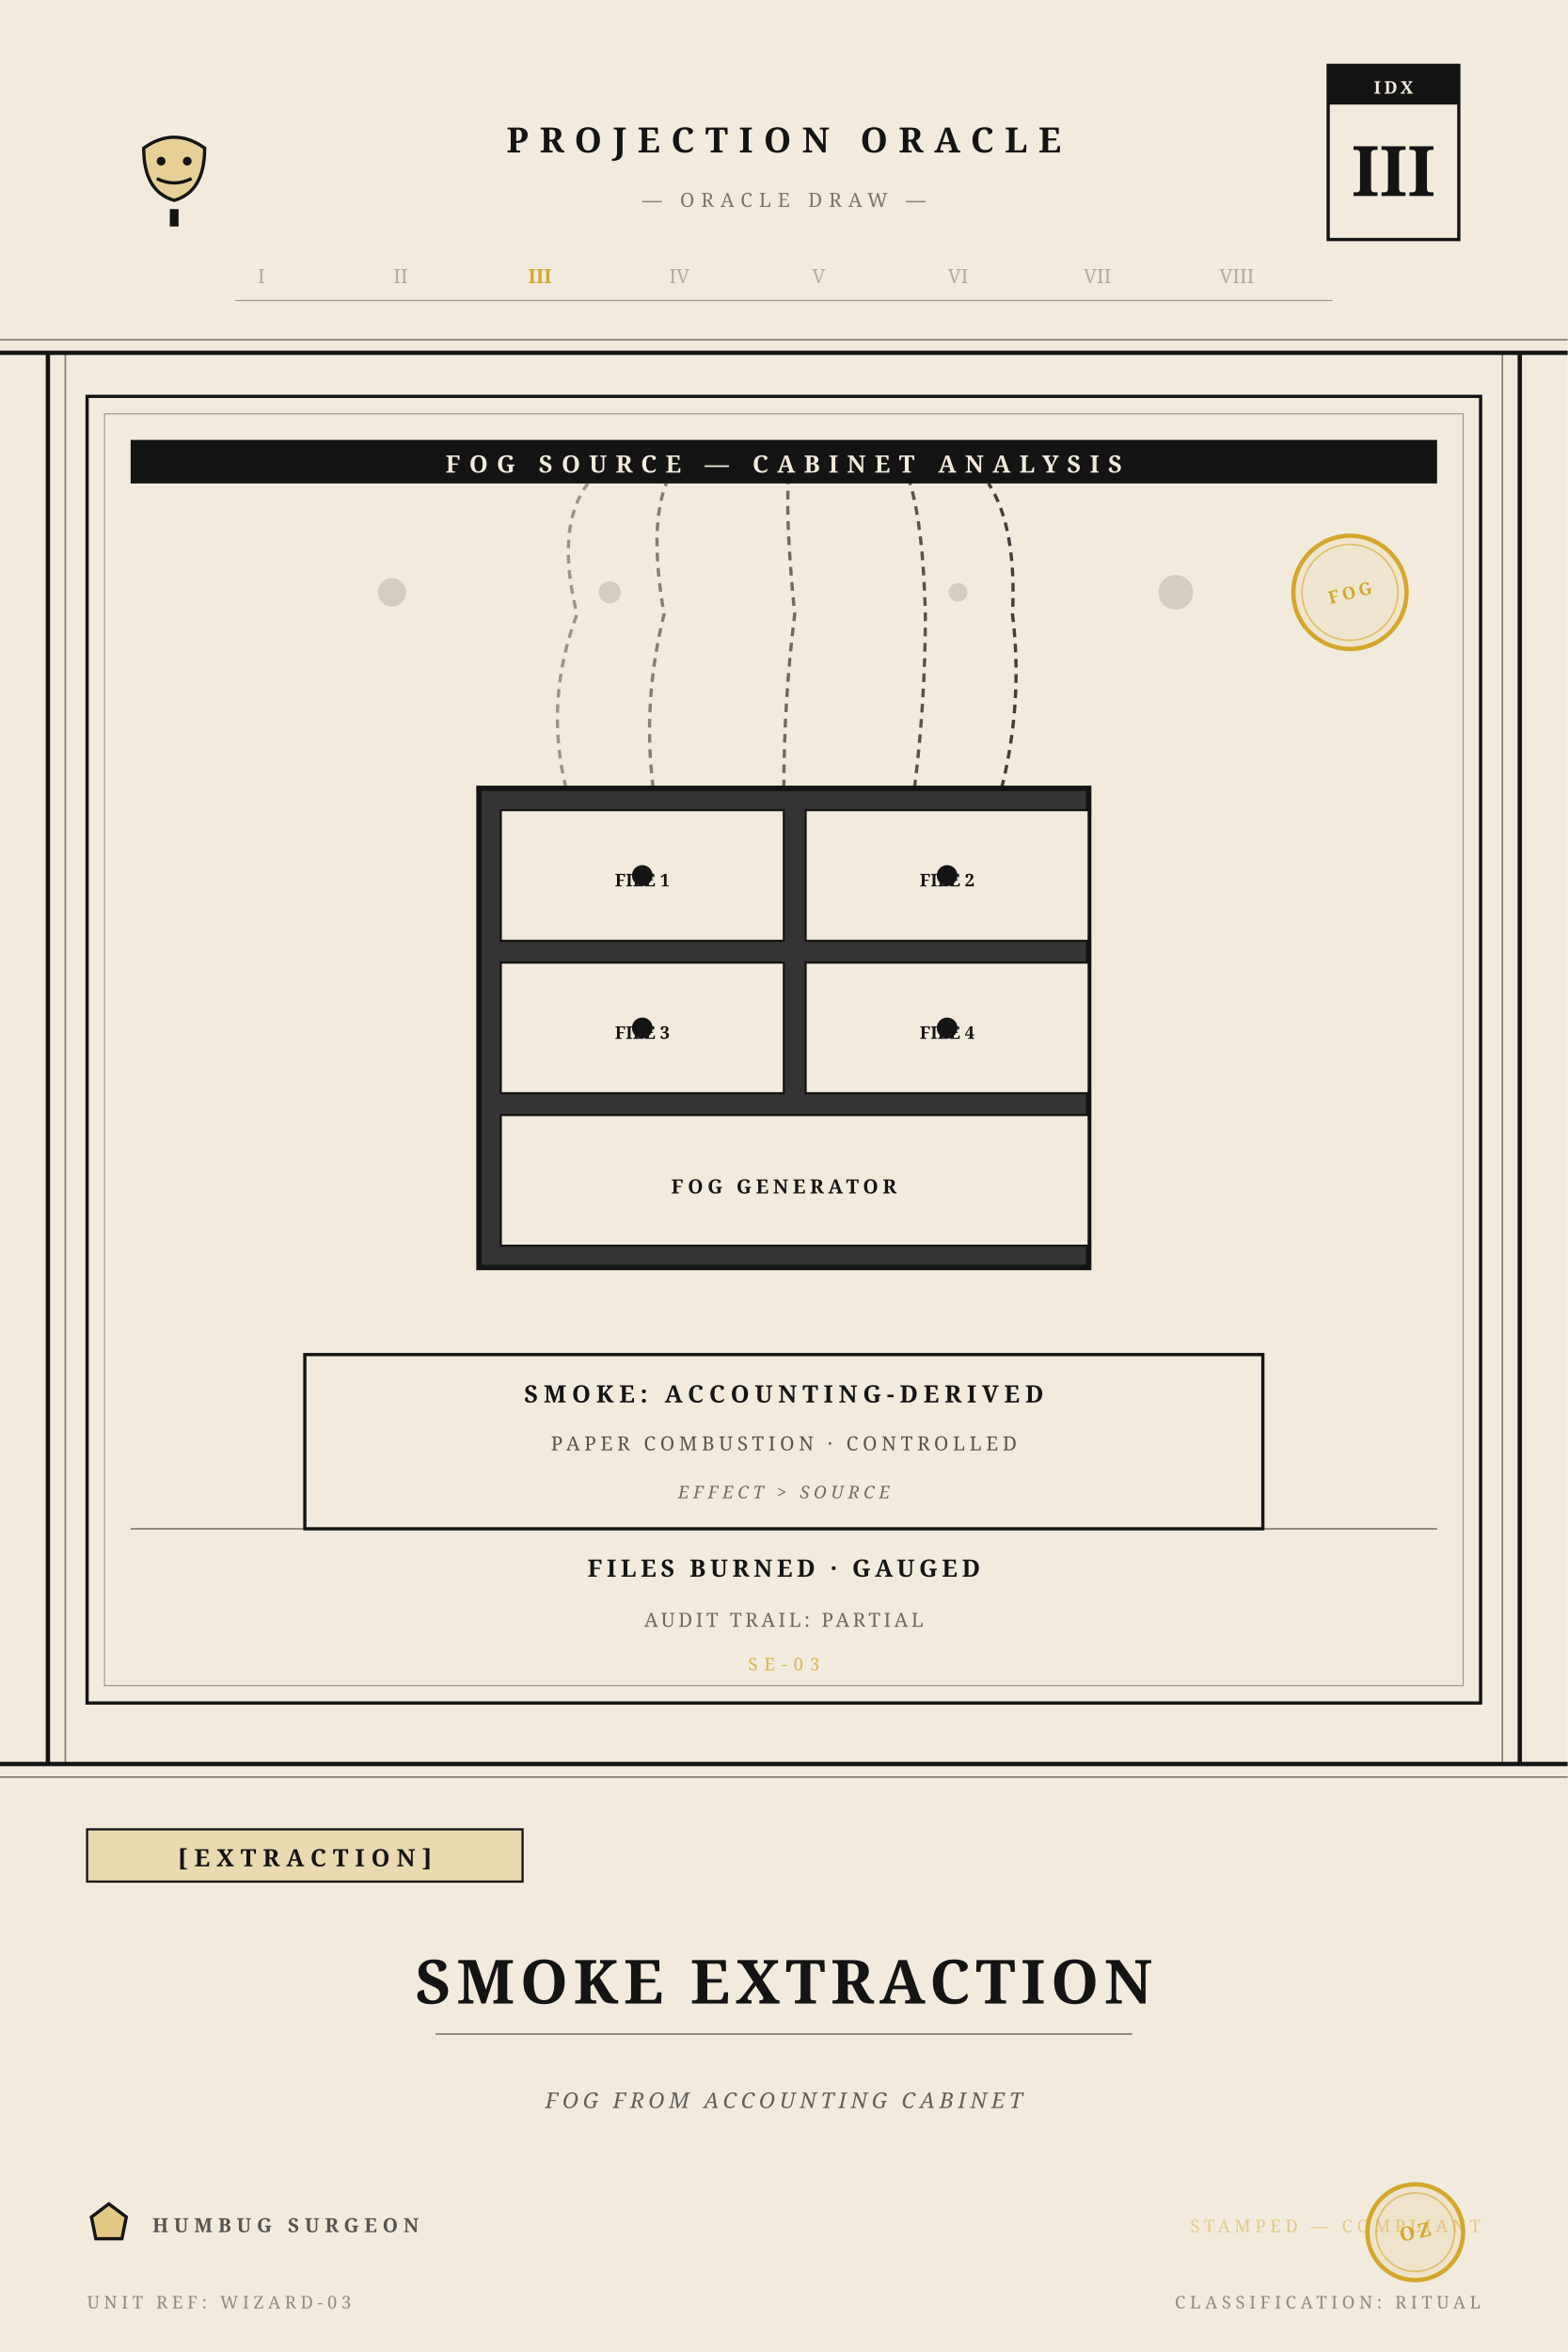
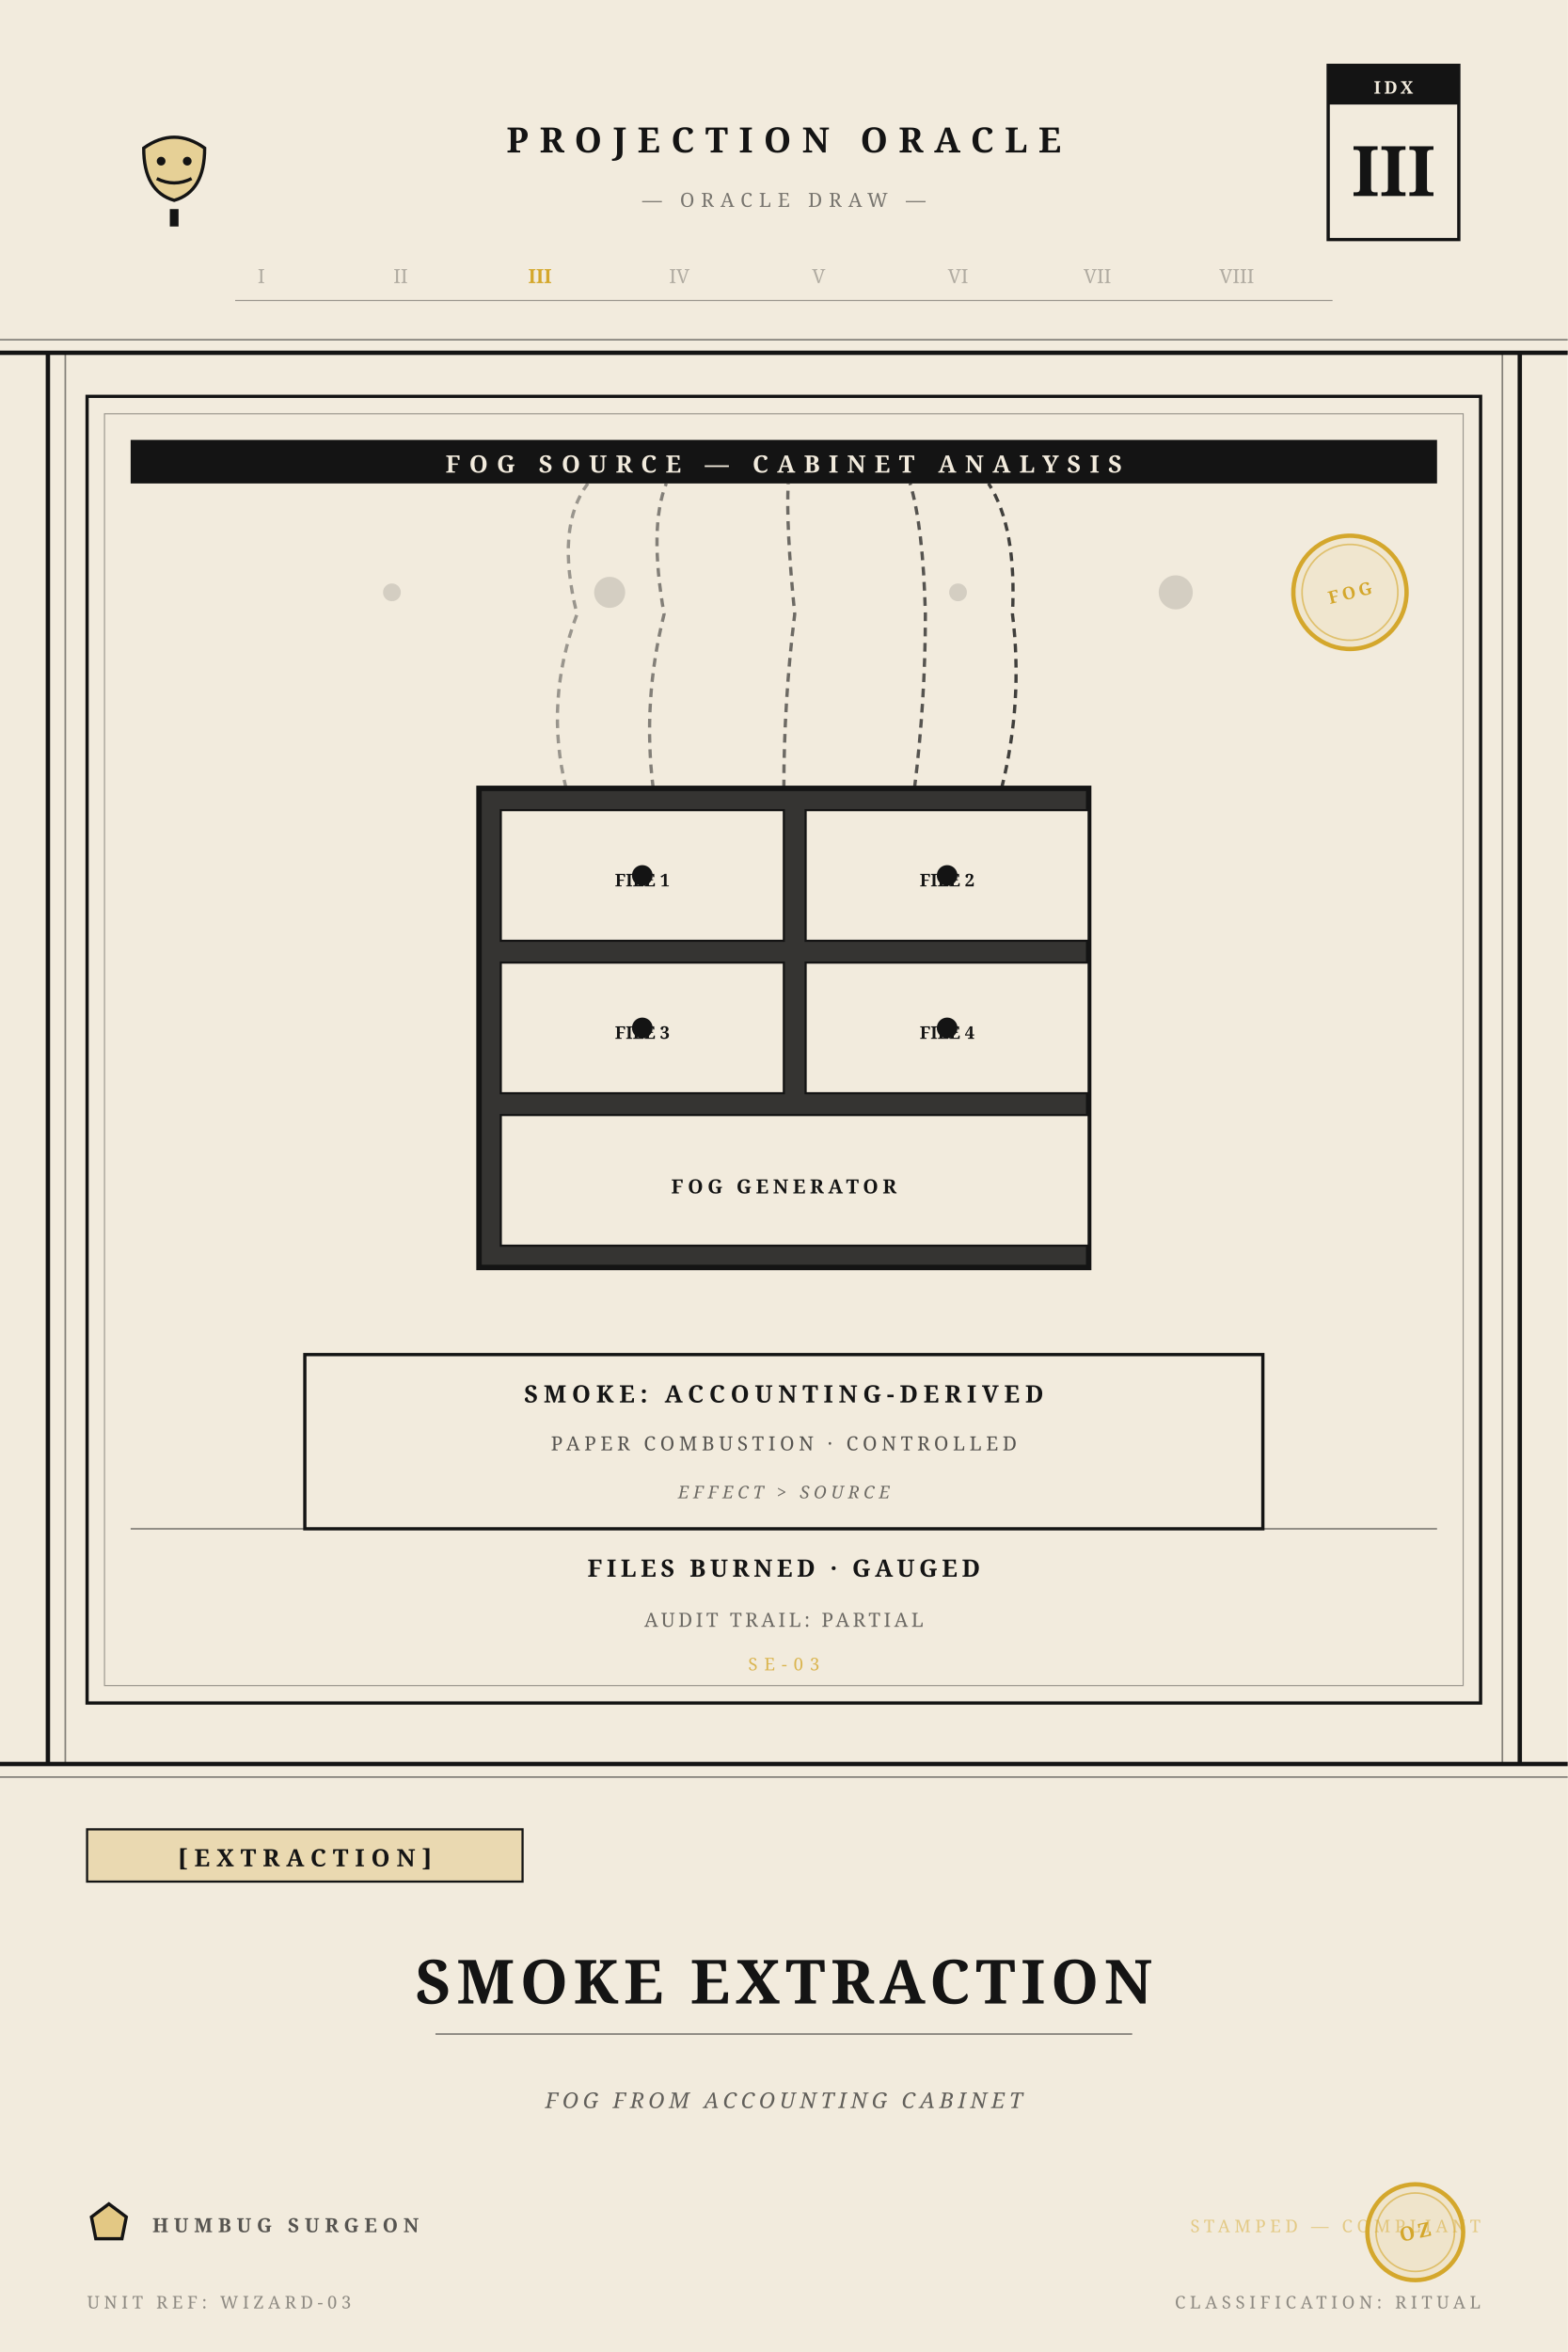
<svg xmlns="http://www.w3.org/2000/svg" viewBox="0 0 720 1080" width="720" height="1080" preserveAspectRatio="xMidYMid meet">
  <rect x="0" y="0" width="720" height="1080" fill="#F2EBDD" stroke="none" stroke-width="1.5" />
  <rect x="22" y="22" width="676" height="1036" fill="none" stroke="#141414" stroke-width="2" />
  <rect x="30" y="30" width="660" height="1020" fill="none" stroke="#141414" stroke-width="0.75" opacity="0.5" />
  <path d="M72,34 Q78,52 72,72" fill="none" stroke="#D4A72C" stroke-width="1.5" opacity="0.85" />
  <path d="M96,34 Q102,52 96,72" fill="none" stroke="#D4A72C" stroke-width="1.5" opacity="0.85" />
  <path d="M120,34 Q126,52 120,72" fill="none" stroke="#D4A72C" stroke-width="1.5" opacity="0.85" />
  <path d="M144,34 Q150,52 144,72" fill="none" stroke="#D4A72C" stroke-width="1.5" opacity="0.85" />
  <path d="M168,34 Q174,52 168,72" fill="none" stroke="#D4A72C" stroke-width="1.5" opacity="0.85" />
  <path d="M192,34 Q198,52 192,72" fill="none" stroke="#D4A72C" stroke-width="1.5" opacity="0.85" />
  <path d="M216,34 Q222,52 216,72" fill="none" stroke="#D4A72C" stroke-width="1.5" opacity="0.85" />
  <path d="M240,34 Q246,52 240,72" fill="none" stroke="#D4A72C" stroke-width="1.5" opacity="0.85" />
  <path d="M264,34 Q270,52 264,72" fill="none" stroke="#D4A72C" stroke-width="1.5" opacity="0.85" />
  <path d="M288,34 Q294,52 288,72" fill="none" stroke="#D4A72C" stroke-width="1.5" opacity="0.85" />
  <path d="M312,34 Q318,52 312,72" fill="none" stroke="#D4A72C" stroke-width="1.5" opacity="0.85" />
  <path d="M336,34 Q342,52 336,72" fill="none" stroke="#D4A72C" stroke-width="1.5" opacity="0.85" />
  <path d="M360,34 Q366,52 360,72" fill="none" stroke="#D4A72C" stroke-width="1.5" opacity="0.85" />
  <path d="M384,34 Q390,52 384,72" fill="none" stroke="#D4A72C" stroke-width="1.5" opacity="0.85" />
  <path d="M408,34 Q414,52 408,72" fill="none" stroke="#D4A72C" stroke-width="1.5" opacity="0.85" />
  <path d="M432,34 Q438,52 432,72" fill="none" stroke="#D4A72C" stroke-width="1.5" opacity="0.85" />
  <path d="M456,34 Q462,52 456,72" fill="none" stroke="#D4A72C" stroke-width="1.5" opacity="0.85" />
  <path d="M480,34 Q486,52 480,72" fill="none" stroke="#D4A72C" stroke-width="1.5" opacity="0.85" />
  <path d="M504,34 Q510,52 504,72" fill="none" stroke="#D4A72C" stroke-width="1.5" opacity="0.85" />
  <path d="M528,34 Q534,52 528,72" fill="none" stroke="#D4A72C" stroke-width="1.5" opacity="0.85" />
  <path d="M552,34 Q558,52 552,72" fill="none" stroke="#D4A72C" stroke-width="1.5" opacity="0.85" />
  <path d="M576,34 Q582,52 576,72" fill="none" stroke="#D4A72C" stroke-width="1.5" opacity="0.85" />
  <path d="M600,34 Q606,52 600,72" fill="none" stroke="#D4A72C" stroke-width="1.5" opacity="0.85" />
  <path d="M624,34 Q630,52 624,72" fill="none" stroke="#D4A72C" stroke-width="1.5" opacity="0.85" />
  <path d="M648,34 Q654,52 648,72" fill="none" stroke="#D4A72C" stroke-width="1.5" opacity="0.85" />
  <path d="M672,34 Q678,52 672,72" fill="none" stroke="#D4A72C" stroke-width="1.5" opacity="0.85" />
  <path d="M696,34 Q702,52 696,72" fill="none" stroke="#D4A72C" stroke-width="1.5" opacity="0.85" />
  <circle cx="52" cy="72" r="5" fill="#D4A72C" stroke="#141414" stroke-width="1" />
  <circle cx="668" cy="72" r="5" fill="#D4A72C" stroke="#141414" stroke-width="1" />
  <g>
    <rect x="0" y="0" width="720" height="162" fill="#F2EBDD" stroke="none" stroke-width="1.5" />
    <line x1="0" y1="162" x2="720" y2="162" stroke="#141414" stroke-width="2" />
    <line x1="0" y1="156" x2="720" y2="156" stroke="#141414" stroke-width="0.75" opacity="0.5" />
    <g transform="translate(50, 50)">
      <path d="M16,18 Q30,8 44,18 Q44,38 30,42 Q16,38 16,18 Z" fill="#D4A72C" fill-opacity="0.4" stroke="#141414" stroke-width="1.5" />
      <circle cx="24" cy="24" r="2" fill="#141414" stroke="none" stroke-width="1.5" />
      <circle cx="36" cy="24" r="2" fill="#141414" stroke="none" stroke-width="1.5" />
      <path d="M22,32 Q30,36 38,32" fill="none" stroke="#141414" stroke-width="1.5" />
      <rect x="28" y="46" width="4" height="8" fill="#141414" stroke="none" stroke-width="1.5" />
    </g>
    <text x="360" y="70" font-family="Georgia, serif" font-size="16" fill="#141414" text-anchor="middle" font-weight="bold" letter-spacing="5">PROJECTION ORACLE</text>
    <text x="360" y="95" font-family="Georgia, serif" font-size="9" fill="#141414" text-anchor="middle" letter-spacing="3" opacity="0.55">— ORACLE DRAW —</text>
    <rect x="610" y="30" width="60" height="80" fill="none" stroke="#141414" stroke-width="1.5" />
    <rect x="610" y="30" width="60" height="18" fill="#141414" stroke="none" stroke-width="1.5" />
    <text x="640" y="43" font-family="Georgia, serif" font-size="8" fill="#F2EBDD" text-anchor="middle" font-weight="bold" letter-spacing="1.5">IDX</text>
    <text x="640" y="90" font-family="Georgia, serif" font-size="32" fill="#141414" text-anchor="middle" font-weight="bold">III</text>
    <text x="120" y="130" font-family="Georgia, serif" font-size="9" fill="#141414" text-anchor="middle" font-weight="normal" opacity="0.3">I</text>
    <text x="184" y="130" font-family="Georgia, serif" font-size="9" fill="#141414" text-anchor="middle" font-weight="normal" opacity="0.3">II</text>
    <text x="248" y="130" font-family="Georgia, serif" font-size="9" fill="#D4A72C" text-anchor="middle" font-weight="bold" opacity="1">III</text>
    <text x="312" y="130" font-family="Georgia, serif" font-size="9" fill="#141414" text-anchor="middle" font-weight="normal" opacity="0.3">IV</text>
    <text x="376" y="130" font-family="Georgia, serif" font-size="9" fill="#141414" text-anchor="middle" font-weight="normal" opacity="0.3">V</text>
    <text x="440" y="130" font-family="Georgia, serif" font-size="9" fill="#141414" text-anchor="middle" font-weight="normal" opacity="0.3">VI</text>
    <text x="504" y="130" font-family="Georgia, serif" font-size="9" fill="#141414" text-anchor="middle" font-weight="normal" opacity="0.3">VII</text>
    <text x="568" y="130" font-family="Georgia, serif" font-size="9" fill="#141414" text-anchor="middle" font-weight="normal" opacity="0.3">VIII</text>
    <line x1="108" y1="138" x2="612" y2="138" stroke="#141414" stroke-width="0.5" opacity="0.4" />
  </g>
  <g transform="translate(0, 162)">
    <rect x="40" y="20" width="640" height="600" fill="#F2EBDD" stroke="#141414" stroke-width="1.5" />
    <rect x="48" y="28" width="624" height="584" fill="none" stroke="#141414" stroke-width="0.5" opacity="0.4" />
    <rect x="60" y="40" width="600" height="20" fill="#141414" stroke="none" stroke-width="1.5" />
    <text x="360" y="55" font-family="Georgia, serif" font-size="11" fill="#F2EBDD" text-anchor="middle" font-weight="bold" letter-spacing="4">FOG SOURCE — CABINET ANALYSIS</text>
    <rect x="220" y="200" width="280" height="220" fill="#141414" fill-opacity="0.85" stroke="#141414" stroke-width="2.5" />
    <rect x="230" y="210" width="130" height="60" fill="#F2EBDD" stroke="#141414" stroke-width="1" />
    <rect x="370" y="210" width="130" height="60" fill="#F2EBDD" stroke="#141414" stroke-width="1" />
    <rect x="230" y="280" width="130" height="60" fill="#F2EBDD" stroke="#141414" stroke-width="1" />
    <rect x="370" y="280" width="130" height="60" fill="#F2EBDD" stroke="#141414" stroke-width="1" />
    <rect x="230" y="350" width="270" height="60" fill="#F2EBDD" stroke="#141414" stroke-width="1" />
    <circle cx="295" cy="240" r="4" fill="#141414" stroke="#141414" stroke-width="1.5" />
    <circle cx="435" cy="240" r="4" fill="#141414" stroke="#141414" stroke-width="1.5" />
    <circle cx="295" cy="310" r="4" fill="#141414" stroke="#141414" stroke-width="1.5" />
    <circle cx="435" cy="310" r="4" fill="#141414" stroke="#141414" stroke-width="1.5" />
    <text x="295" y="245" font-family="Georgia, serif" font-size="8" fill="#141414" text-anchor="middle" font-weight="bold">FILE 1</text>
    <text x="435" y="245" font-family="Georgia, serif" font-size="8" fill="#141414" text-anchor="middle" font-weight="bold">FILE 2</text>
    <text x="295" y="315" font-family="Georgia, serif" font-size="8" fill="#141414" text-anchor="middle" font-weight="bold">FILE 3</text>
    <text x="435" y="315" font-family="Georgia, serif" font-size="8" fill="#141414" text-anchor="middle" font-weight="bold">FILE 4</text>
    <text x="360" y="386" font-family="Georgia, serif" font-size="9" fill="#141414" text-anchor="middle" font-weight="bold" letter-spacing="2">FOG GENERATOR</text>
    <path d="M260,200 Q250,160 265,120 Q255,80 270,60" fill="none" stroke="#141414" stroke-width="1.5" stroke-dasharray="4 3" opacity="0.4" />
    <path d="M300,200 Q295,160 305,120 Q298,80 306,60" fill="none" stroke="#141414" stroke-width="1.5" stroke-dasharray="4 3" opacity="0.5" />
    <path d="M360,200 Q360,160 365,120 Q361,80 362,60" fill="none" stroke="#141414" stroke-width="1.5" stroke-dasharray="4 3" opacity="0.6" />
    <path d="M420,200 Q425,160 425,120 Q424,80 418,60" fill="none" stroke="#141414" stroke-width="1.5" stroke-dasharray="4 3" opacity="0.7" />
    <path d="M460,200 Q470,160 465,120 Q467,80 454,60" fill="none" stroke="#141414" stroke-width="1.5" stroke-dasharray="4 3" opacity="0.8" />
-     <circle cx="180" cy="110" r="6.525" fill="#8E8A83" stroke="none" stroke-width="1.5" opacity="0.3" />
-     <circle cx="280" cy="110" r="5.104" fill="#8E8A83" stroke="none" stroke-width="1.5" opacity="0.3" />
-     <circle cx="440" cy="110" r="4.35" fill="#8E8A83" stroke="none" stroke-width="1.5" opacity="0.3" />
-     <circle cx="540" cy="110" r="7.981" fill="#8E8A83" stroke="none" stroke-width="1.5" opacity="0.3" />
+     <circle cx="180" cy="110" r="4.089" fill="#8E8A83" stroke="none" stroke-width="1.5" opacity="0.3" />
+     <circle cx="280" cy="110" r="7.127" fill="#8E8A83" stroke="none" stroke-width="1.5" opacity="0.3" />
+     <circle cx="440" cy="110" r="4.087" fill="#8E8A83" stroke="none" stroke-width="1.5" opacity="0.3" />
+     <circle cx="540" cy="110" r="7.825" fill="#8E8A83" stroke="none" stroke-width="1.5" opacity="0.3" />
    <rect x="140" y="460" width="440" height="80" fill="#F2EBDD" stroke="#141414" stroke-width="1.5" />
    <text x="360" y="482" font-family="Georgia, serif" font-size="11" fill="#141414" text-anchor="middle" font-weight="bold" letter-spacing="2.5">SMOKE: ACCOUNTING-DERIVED</text>
    <text x="360" y="504" font-family="Georgia, serif" font-size="9" fill="#141414" text-anchor="middle" letter-spacing="2" opacity="0.7">PAPER COMBUSTION · CONTROLLED</text>
    <text x="360" y="526" font-family="Georgia, serif" font-size="8" fill="#141414" text-anchor="middle" letter-spacing="2" opacity="0.6" font-style="italic">EFFECT &gt; SOURCE</text>
    <g transform="rotate(-14 620 110)">
      <circle cx="620" cy="110" r="26" fill="#D4A72C" fill-opacity="0.08" stroke="#D4A72C" stroke-width="2" />
      <circle cx="620" cy="110" r="22" fill="none" stroke="#D4A72C" stroke-width="0.75" opacity="0.6" />
      <text x="620" y="113" font-family="Georgia, serif" font-size="8" fill="#D4A72C" text-anchor="middle" font-weight="bold" letter-spacing="1.5">FOG</text>
    </g>
    <line x1="60" y1="540" x2="660" y2="540" stroke="#141414" stroke-width="0.75" opacity="0.5" />
    <text x="360" y="562" font-family="Georgia, serif" font-size="11" fill="#141414" text-anchor="middle" font-weight="bold" letter-spacing="2">FILES BURNED · GAUGED</text>
    <text x="360" y="585" font-family="Georgia, serif" font-size="9" fill="#141414" text-anchor="middle" letter-spacing="1.5" opacity="0.6">AUDIT TRAIL: PARTIAL</text>
    <text x="360" y="605" font-family="Georgia, serif" font-size="8" fill="#D4A72C" text-anchor="middle" letter-spacing="3" opacity="0.8">SE-03</text>
  </g>
  <g transform="translate(0, 810)">
    <rect x="0" y="0" width="720" height="270" fill="#F2EBDD" stroke="none" stroke-width="1.5" />
    <line x1="0" y1="0" x2="720" y2="0" stroke="#141414" stroke-width="2" />
    <line x1="0" y1="6" x2="720" y2="6" stroke="#141414" stroke-width="0.75" opacity="0.5" />
    <rect x="40" y="30" width="200" height="24" fill="#D4A72C" fill-opacity="0.25" stroke="#141414" stroke-width="1" />
    <text x="140" y="47" font-family="Georgia, serif" font-size="11" fill="#141414" text-anchor="middle" font-weight="bold" letter-spacing="3">[EXTRACTION]</text>
    <text x="360" y="110" font-family="Georgia, serif" font-size="28" fill="#141414" text-anchor="middle" font-weight="bold" letter-spacing="2.5">SMOKE EXTRACTION</text>
    <line x1="200" y1="124" x2="520" y2="124" stroke="#141414" stroke-width="0.75" opacity="0.5" />
    <text x="360" y="158" font-family="Georgia, serif" font-size="10" fill="#141414" text-anchor="middle" letter-spacing="2" opacity="0.65" font-style="italic">FOG FROM ACCOUNTING CABINET</text>
    <g transform="translate(40, 200)">
      <polygon points="10,2 18,8 16,18 4,18 2,8" fill="#D4A72C" fill-opacity="0.5" stroke="#141414" stroke-width="1.5" />
    </g>
    <text x="70" y="215" font-family="Georgia, serif" font-size="9" fill="#141414" font-weight="bold" letter-spacing="2.5" opacity="0.7">HUMBUG SURGEON</text>
    <text x="680" y="215" font-family="Georgia, serif" font-size="8" fill="#D4A72C" text-anchor="end" letter-spacing="2" opacity="0.5">STAMPED — COMPLIANT</text>
    <g transform="rotate(-12 650 215)">
      <circle cx="650" cy="215" r="22" fill="#D4A72C" fill-opacity="0.1" stroke="#D4A72C" stroke-width="2" />
      <circle cx="650" cy="215" r="18" fill="none" stroke="#D4A72C" stroke-width="0.75" opacity="0.6" />
      <text x="650" y="218" font-family="Georgia, serif" font-size="9" fill="#D4A72C" text-anchor="middle" font-weight="bold" letter-spacing="1.5">OZ</text>
    </g>
    <text x="40" y="250" font-family="Georgia, serif" font-size="8" fill="#141414" letter-spacing="2" opacity="0.45">UNIT REF: WIZARD-03</text>
    <text x="680" y="250" font-family="Georgia, serif" font-size="8" fill="#141414" text-anchor="end" letter-spacing="2" opacity="0.45">CLASSIFICATION: RITUAL</text>
  </g>
</svg>
